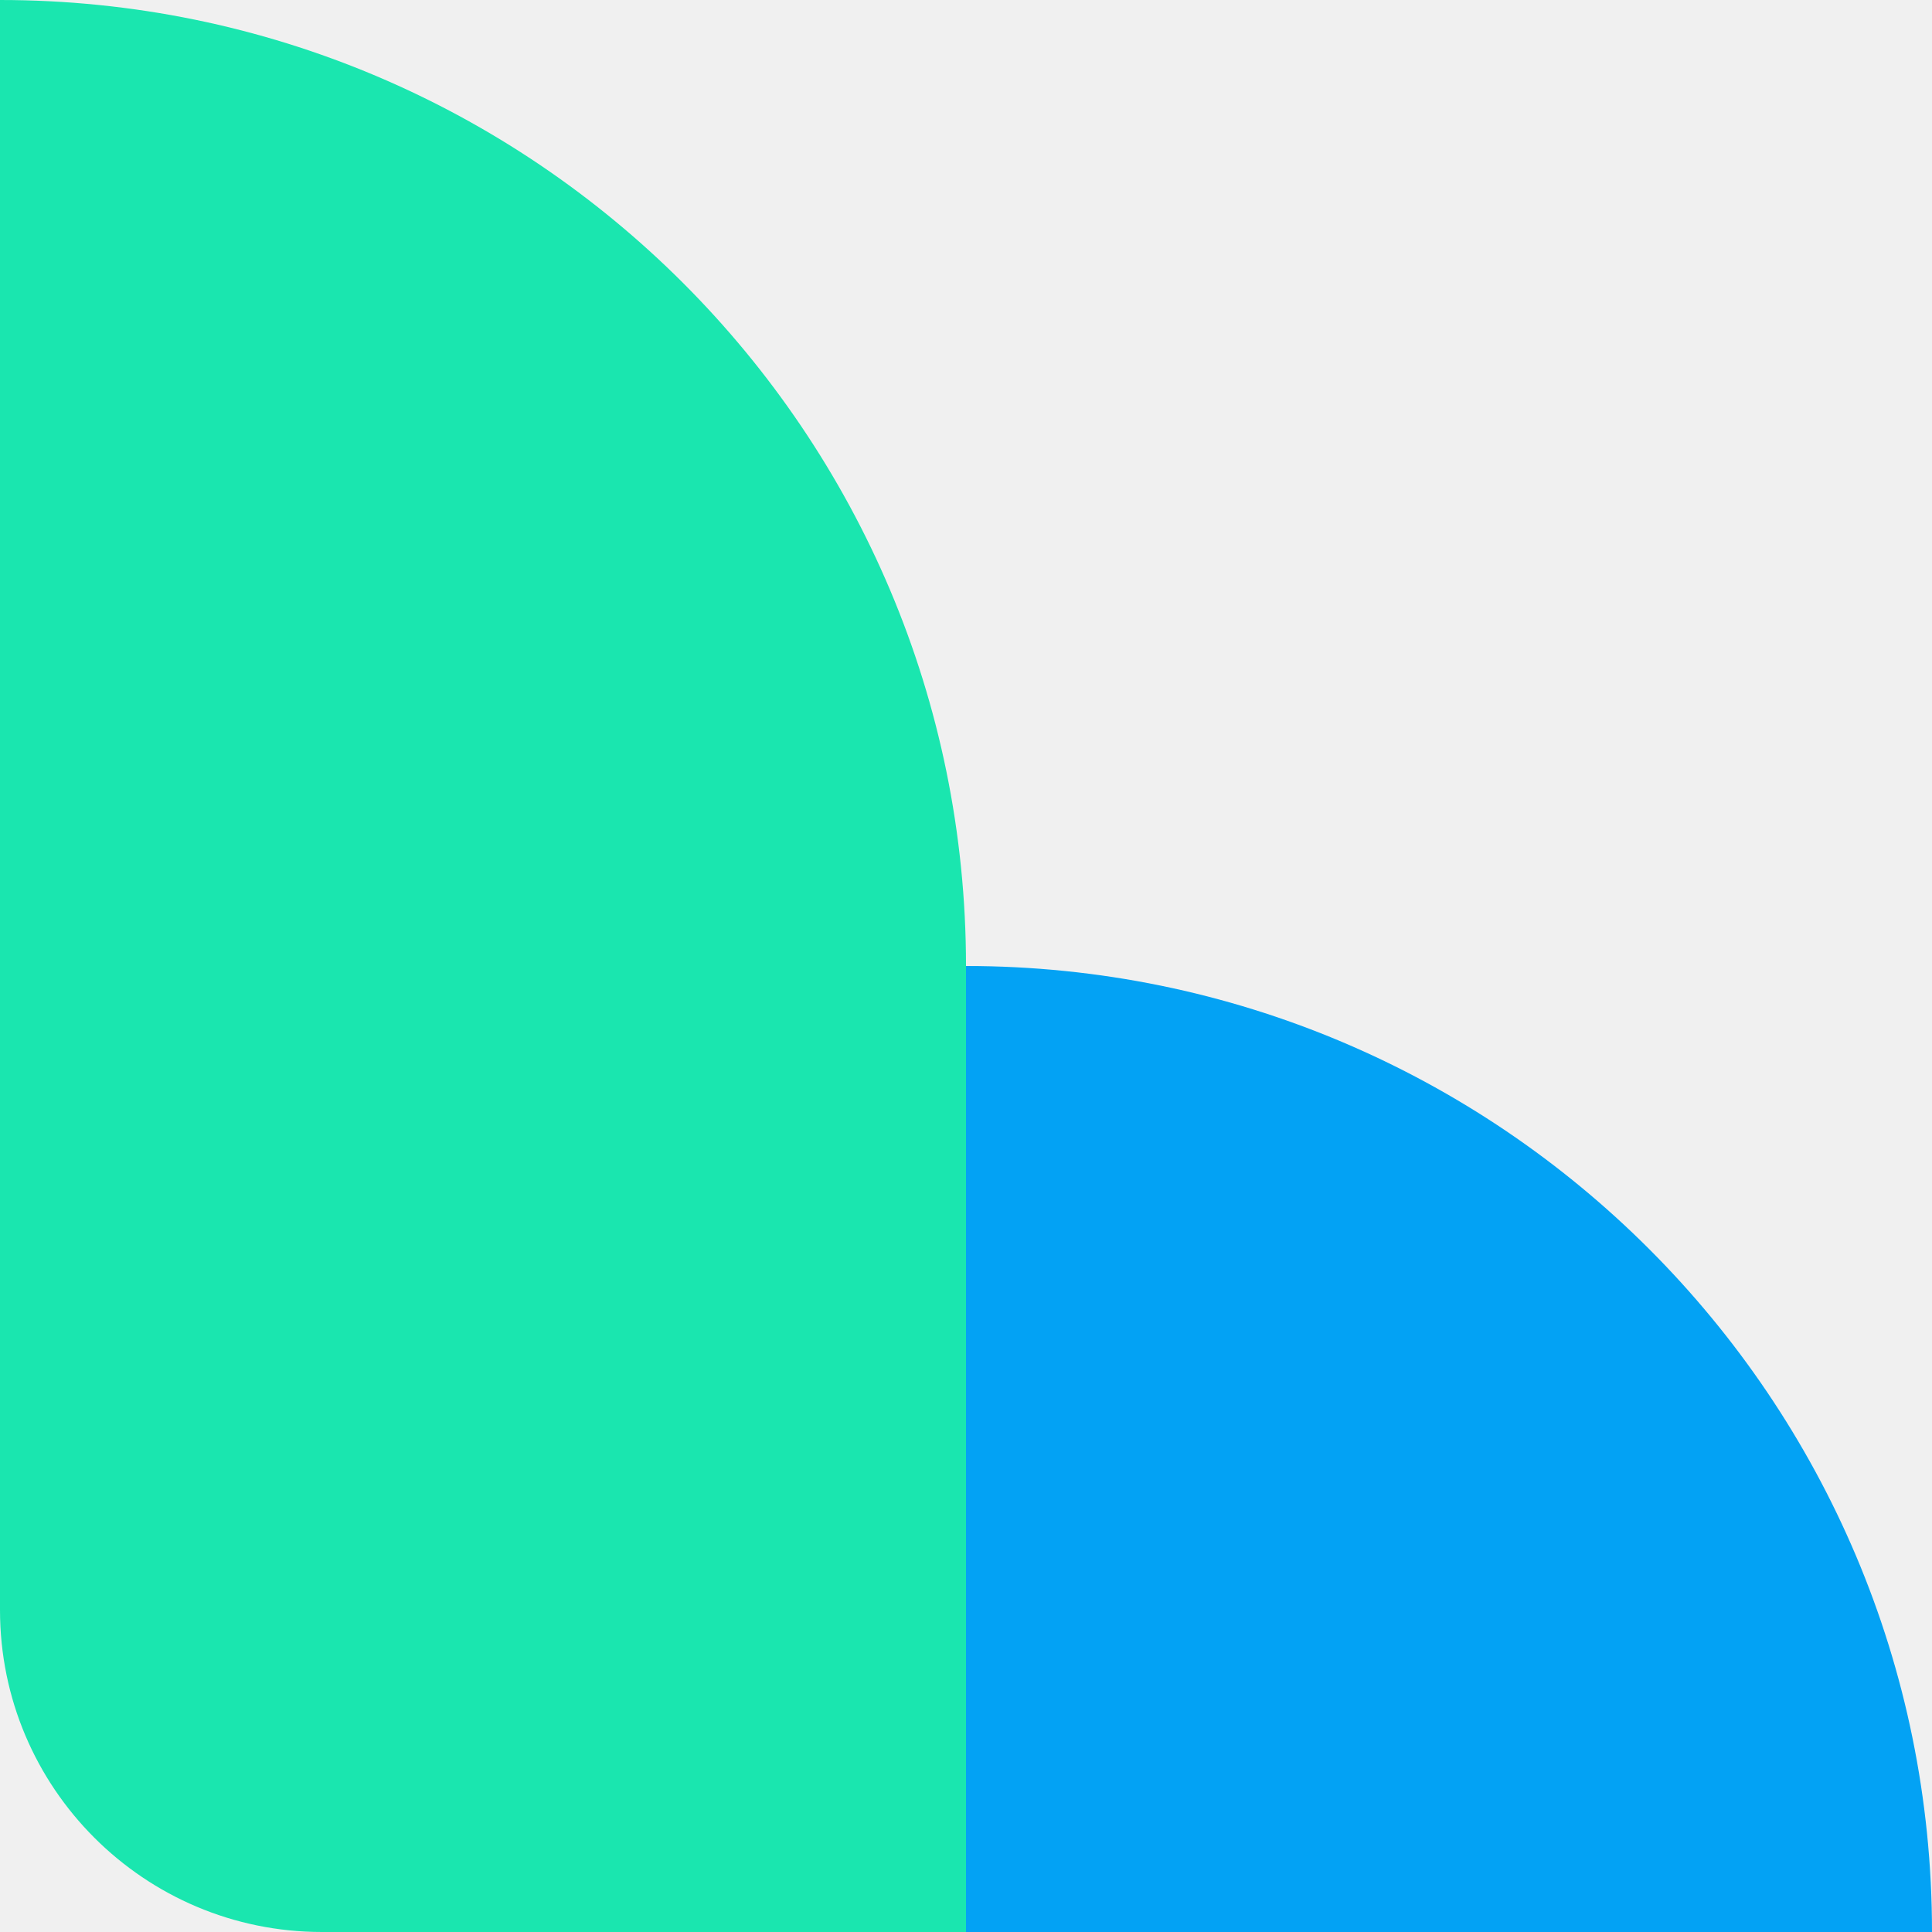
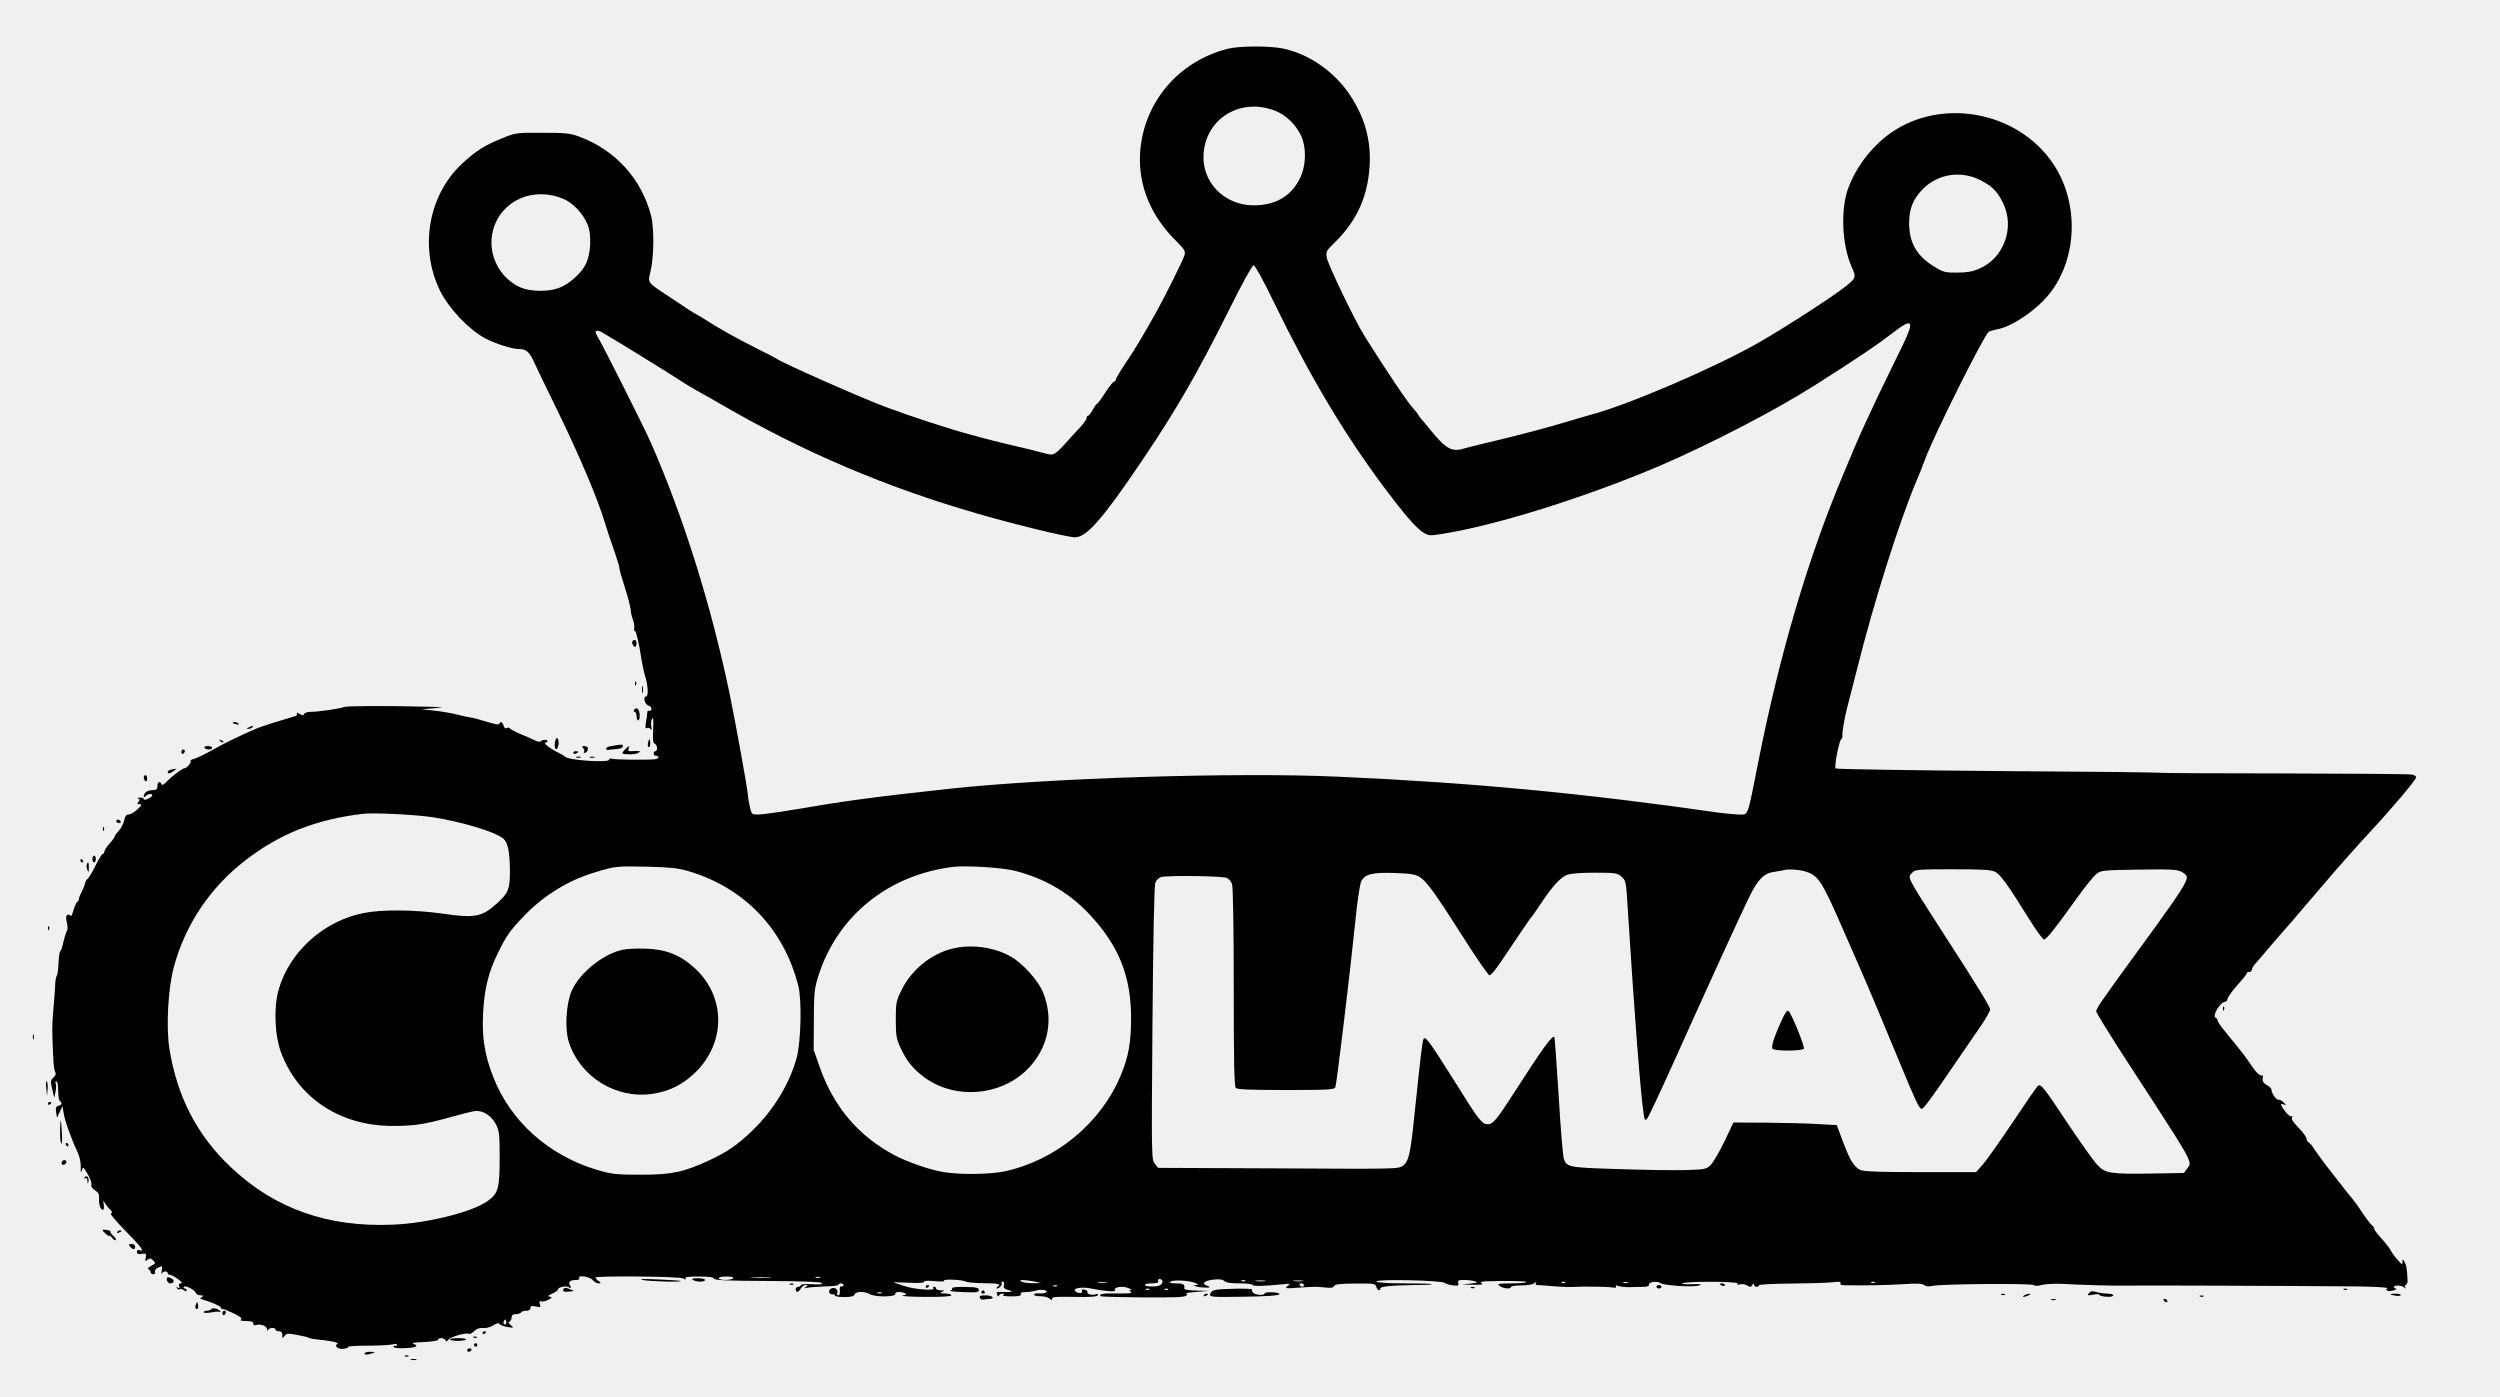
- <svg xmlns="http://www.w3.org/2000/svg" width="24" height="24" viewBox="0 0 24 24" fill="none">
-   <g clip-path="url(#clip0_2995_64669)">
-     <path d="M12 12H0V0C6.627 0 12 5.373 12 12Z" fill="#1AE6AF" />
-     <path d="M12 12H0V24H12V12Z" fill="#1AE6AF" />
-     <path d="M24 24H12V12C18.627 12 24 17.373 24 24Z" fill="#03A2F4" />
+ <svg xmlns="http://www.w3.org/2000/svg" version="1.0" width="1461pt" height="816pt" viewBox="0 0 1461 816" preserveAspectRatio="xMidYMid meet">
+   <g transform="translate(0,816) scale(0.1,-0.1)" fill="#000000" stroke="none">
+     <path d="M7175 7875 c-289 -73 -492 -314 -512 -605 -13 -192 62 -375 216 -524 42 -42 49 -54 44 -75 -6 -25 -116 -246 -168 -339 -77 -137 -124 -216 -177 -294 -32 -48 -58 -92 -58 -98 0 -5 -4 -10 -9 -10 -6 0 -29 -29 -52 -65 -23 -36 -45 -65 -48 -65 -4 0 -15 -16 -25 -35 -11 -19 -23 -35 -28 -35 -4 0 -8 -6 -8 -13 0 -8 -19 -34 -42 -59 -24 -25 -57 -61 -74 -81 -17 -20 -43 -46 -57 -58 -26 -19 -29 -20 -84 -5 -32 9 -116 30 -188 46 -71 17 -143 35 -160 40 -16 5 -48 13 -70 19 -113 30 -345 105 -492 160 -137 50 -602 256 -638 281 -5 4 -66 36 -135 70 -111 56 -204 108 -288 162 -15 10 -34 21 -42 25 -8 4 -33 19 -55 33 -22 15 -79 52 -126 84 -114 74 -114 75 -99 133 22 84 24 259 5 332 -56 216 -209 385 -421 463 -51 19 -80 22 -214 22 -152 1 -157 0 -235 -32 -101 -40 -153 -73 -233 -147 -199 -184 -253 -494 -130 -745 52 -104 169 -227 263 -277 68 -35 158 -63 203 -63 37 0 58 -20 82 -74 10 -23 72 -151 138 -286 126 -258 234 -512 276 -652 14 -46 39 -121 56 -168 16 -47 30 -92 30 -101 0 -9 14 -58 31 -110 17 -52 32 -110 34 -129 1 -19 8 -48 15 -65 6 -16 9 -38 6 -48 -2 -11 -2 -16 2 -12 7 7 27 -73 41 -170 5 -33 14 -73 19 -90 19 -55 23 -125 8 -125 -20 0 -8 -47 13 -53 10 -2 18 -11 18 -20 0 -8 -6 -13 -12 -11 -6 3 -12 -1 -12 -8 0 -7 -3 -33 -8 -57 -5 -33 -4 -42 5 -36 7 4 16 1 22 -6 6 -10 7 -5 4 16 -3 17 -1 37 5 45 7 11 9 -6 6 -63 -3 -60 -1 -80 10 -84 15 -6 18 -43 3 -43 -5 0 -10 -6 -10 -14 0 -8 6 -13 13 -12 6 0 13 -3 15 -9 1 -5 -8 -11 -20 -12 -50 -5 -237 -3 -252 3 -9 3 -16 1 -16 -5 0 -21 -243 -4 -260 18 -3 4 -21 15 -40 24 -44 21 -89 56 -72 57 6 0 12 4 12 9 0 11 -33 9 -41 -2 -3 -4 -19 -1 -35 7 -16 8 -54 25 -84 37 -30 13 -58 28 -61 33 -4 5 -12 5 -19 1 -7 -4 -13 1 -17 14 -6 22 -19 28 -25 11 -2 -7 -29 -2 -73 12 -39 12 -79 23 -90 24 -11 1 -48 9 -83 18 -34 9 -95 19 -135 23 l-72 8 70 6 c67 6 65 6 -40 9 -241 6 -471 5 -485 -2 -20 -9 -150 -28 -194 -28 -19 0 -36 -6 -39 -12 -3 -10 -9 -10 -27 0 -12 8 -19 9 -15 3 3 -6 0 -13 -7 -15 -82 -24 -199 -61 -223 -71 -103 -44 -190 -86 -260 -126 -44 -25 -93 -49 -109 -53 -15 -4 -26 -10 -22 -13 7 -7 -23 -43 -36 -43 -12 0 -77 -49 -106 -80 -16 -17 -25 -21 -29 -12 -8 20 -23 13 -23 -11 0 -20 -5 -24 -32 -25 -29 -1 -47 -15 -48 -37 0 -5 5 -4 12 3 14 14 38 16 38 4 0 -5 -11 -14 -25 -20 -15 -7 -25 -8 -25 -2 0 6 -10 10 -22 9 -13 0 -17 -3 -10 -6 10 -4 10 -8 1 -19 -9 -11 -8 -14 7 -14 16 0 13 -5 -13 -30 -18 -17 -41 -30 -51 -30 -14 0 -21 -9 -26 -34 -4 -18 -18 -46 -31 -60 -14 -15 -25 -30 -25 -35 0 -4 -13 -23 -30 -41 -16 -18 -30 -40 -30 -47 0 -7 -4 -13 -9 -13 -5 0 -24 -30 -42 -67 -18 -38 -39 -72 -46 -78 -7 -5 -15 -19 -17 -30 -2 -11 -11 -33 -20 -50 -9 -16 -16 -36 -16 -42 0 -7 -4 -13 -8 -13 -4 0 -14 -21 -22 -47 -7 -26 -15 -42 -17 -36 -3 7 -10 10 -17 7 -10 -4 -12 -15 -7 -37 8 -37 8 -48 0 -62 -4 -5 -12 -34 -19 -62 -6 -29 -15 -53 -18 -53 -4 0 -8 -30 -10 -67 -1 -37 -6 -72 -11 -77 -4 -6 -9 -33 -9 -61 -1 -27 -6 -93 -11 -145 -8 -83 -7 -139 2 -305 2 -22 6 -46 11 -53 4 -8 0 -19 -12 -30 -17 -15 -18 -22 -7 -67 l12 -50 8 37 c4 20 4 41 0 47 -3 6 -1 11 4 11 7 0 11 -23 11 -54 0 -30 5 -58 10 -61 16 -10 12 -22 -8 -27 -15 -4 -18 -12 -14 -38 l5 -32 16 34 16 33 7 -40 c6 -43 45 -151 80 -225 13 -27 21 -63 20 -90 -1 -34 1 -39 6 -20 7 23 9 22 35 -22 15 -26 24 -53 21 -61 -3 -10 4 -22 21 -33 20 -13 26 -24 24 -48 -2 -35 8 -66 23 -66 5 0 7 14 4 32 -3 18 -3 26 0 18 4 -8 18 -27 32 -43 20 -20 22 -27 10 -27 -9 0 27 -44 83 -101 94 -95 118 -128 84 -115 -9 3 -15 0 -15 -10 0 -12 7 -15 28 -12 26 4 28 2 24 -21 -5 -23 -3 -24 10 -13 13 10 19 10 33 -4 16 -16 15 -18 -12 -32 -16 -9 -23 -17 -15 -19 6 -3 12 -10 12 -17 0 -7 7 -13 15 -13 9 0 14 6 11 14 -3 7 3 17 14 23 28 15 31 13 25 -17 -3 -16 -2 -22 1 -15 7 14 34 16 34 2 0 -5 6 -10 13 -10 7 0 28 -11 47 -25 22 -16 28 -25 17 -25 -11 0 -14 -5 -10 -17 5 -12 3 -14 -7 -8 -9 5 -11 4 -6 -4 4 -6 12 -9 17 -5 5 3 16 0 24 -6 11 -9 15 -9 15 -1 0 6 -5 11 -11 11 -5 0 -8 4 -5 9 8 12 62 -15 70 -34 3 -8 16 -15 28 -15 18 0 20 -2 8 -10 -13 -8 -13 -9 0 -13 59 -18 110 -40 110 -48 0 -5 5 -9 12 -9 6 0 35 -12 65 -26 38 -19 50 -29 41 -35 -8 -6 3 -9 30 -9 30 0 42 -4 42 -15 0 -9 6 -12 15 -9 25 10 65 -5 66 -24 0 -10 3 -12 6 -4 6 14 43 16 43 2 0 -5 9 -10 20 -10 14 0 20 -7 20 -22 0 -20 1 -20 13 -5 11 15 19 16 72 6 33 -6 64 -13 69 -17 5 -3 21 -6 35 -8 92 -9 145 -20 133 -27 -22 -14 4 -34 38 -29 16 2 28 7 25 11 -2 4 51 7 118 7 67 0 132 4 145 8 14 5 22 3 22 -4 0 -6 -5 -8 -10 -5 -5 3 -10 1 -10 -5 0 -7 21 -10 60 -9 69 3 92 12 58 25 -16 6 0 9 59 11 46 2 83 8 83 13 0 15 38 12 43 -2 3 -10 8 -9 18 3 15 18 104 43 119 34 5 -3 19 4 30 15 15 15 32 21 53 19 18 -2 44 5 60 16 19 12 31 15 35 8 4 -6 25 -14 47 -18 38 -6 39 -6 20 11 -14 11 -16 18 -7 21 6 3 12 13 12 24 0 13 7 19 24 19 14 0 28 5 31 10 3 6 17 10 31 10 15 0 24 6 24 16 0 12 7 14 31 9 28 -6 30 -5 24 14 -5 15 -3 19 8 16 7 -3 26 1 41 9 24 12 25 15 9 18 -14 3 -11 7 14 18 18 8 33 18 33 23 0 14 44 25 63 15 16 -8 17 -7 8 10 -12 22 2 32 40 32 11 0 17 5 14 10 -12 20 60 11 78 -10 9 -11 25 -20 34 -20 17 1 17 1 1 14 -10 7 -18 16 -18 20 0 11 490 7 512 -5 15 -8 19 -8 14 0 -5 8 18 11 78 11 58 0 86 -4 88 -12 4 -10 76 -13 312 -14 207 -1 311 -5 318 -12 8 -8 -8 -10 -56 -7 -37 2 -66 0 -66 -6 0 -5 -7 -9 -15 -9 -8 0 -15 -7 -15 -15 0 -21 17 -19 30 5 6 11 18 20 28 20 15 0 15 -2 2 -11 -12 -8 -11 -9 5 -5 11 3 57 6 103 8 45 1 82 5 82 10 0 4 7 8 15 8 8 0 15 -5 15 -10 0 -6 -6 -9 -12 -8 -9 2 -12 -7 -10 -24 2 -16 -2 -28 -9 -28 -6 0 -9 6 -6 14 7 19 -13 35 -33 27 -21 -8 -19 -36 3 -35 9 1 17 -2 17 -7 0 -5 24 -9 54 -9 39 0 55 4 60 15 7 19 59 20 89 2 29 -18 153 -17 149 1 -2 13 26 16 55 5 15 -6 13 -9 -12 -14 -16 -4 41 -7 128 -8 99 -1 157 3 157 9 0 6 -17 10 -37 11 -31 0 -34 2 -18 9 18 8 17 9 -7 9 -16 1 -28 6 -28 11 0 6 -5 10 -11 10 -5 0 -8 -4 -4 -10 9 -14 -112 -5 -165 13 -25 8 -54 18 -65 21 -11 3 24 3 78 0 64 -3 97 -2 97 5 0 7 21 8 62 4 36 -4 59 -2 55 3 -6 11 114 5 128 -6 6 -4 50 -8 99 -9 91 0 111 -5 86 -21 -8 -6 -10 -10 -4 -10 15 0 36 25 27 33 -3 4 -1 7 6 7 8 0 11 -8 8 -20 -4 -16 2 -22 26 -29 35 -10 19 -14 -40 -11 -28 1 -32 -1 -26 -16 4 -11 8 -13 11 -6 2 7 11 12 20 12 12 0 14 -2 4 -8 -6 -5 15 -8 48 -8 44 0 59 4 56 13 -4 8 5 12 27 12 18 0 46 4 62 9 33 10 77 1 57 -12 -7 -4 -25 -6 -40 -5 -15 2 -28 -1 -29 -6 -2 -6 15 -10 36 -10 21 0 46 -6 55 -14 14 -12 17 -12 14 -1 -2 11 23 13 128 11 94 -2 134 1 139 9 5 9 2 10 -12 6 -23 -7 -55 2 -48 14 3 4 -5 10 -16 13 -14 4 -19 1 -16 -7 6 -16 -24 -17 -40 -1 -16 17 41 26 93 15 71 -15 146 -21 140 -12 -11 19 38 29 74 16 19 -7 28 -13 20 -13 -13 -1 -13 -2 0 -11 10 -7 -13 -10 -78 -9 -86 2 -113 -3 -100 -16 3 -3 114 -6 247 -7 175 -1 244 1 253 10 9 9 9 12 -2 14 -8 1 19 4 60 8 l75 6 -73 2 c-39 1 -71 5 -71 10 4 26 -4 32 -48 32 -39 1 -44 3 -30 11 20 12 124 4 148 -12 12 -7 12 -9 0 -9 -31 0 -1 -12 38 -14 45 -3 52 1 21 12 -31 11 -9 29 43 34 33 4 52 1 62 -8 9 -10 38 -14 89 -14 42 0 76 -4 76 -9 0 -9 72 -7 180 4 41 5 43 4 25 -10 -18 -15 -13 -16 65 -10 106 7 96 6 153 1 35 -4 49 -2 53 8 4 11 33 14 123 15 111 1 119 0 124 -19 3 -11 10 -20 17 -20 6 0 9 4 6 9 -8 12 70 20 193 21 57 0 106 2 109 5 3 3 -67 5 -156 5 -107 0 -163 4 -168 11 -9 15 380 7 398 -8 7 -6 29 -12 49 -15 31 -3 35 -1 31 14 -4 15 2 18 34 18 22 0 50 -4 64 -8 21 -6 17 -8 -25 -13 l-50 -6 65 -1 c45 -1 60 1 50 8 -11 7 -5 10 25 12 105 4 235 2 235 -4 0 -5 -39 -8 -87 -8 -80 -1 -86 -2 -69 -15 22 -16 66 -20 66 -6 0 5 27 9 60 9 36 0 67 5 77 13 12 10 14 10 9 2 -5 -9 -1 -13 11 -13 10 0 52 -3 93 -7 41 -3 89 -5 105 -4 68 4 212 2 238 -3 18 -3 25 -1 21 6 -5 8 -1 9 12 3 10 -4 42 -8 69 -7 28 1 65 2 82 2 21 0 32 5 30 13 -3 15 50 22 66 9 18 -15 197 -26 227 -14 19 7 10 9 -43 7 -37 -1 -63 1 -56 5 21 13 332 12 324 -1 -5 -8 -1 -9 13 -5 11 4 30 1 42 -6 17 -11 22 -11 30 2 6 10 10 11 10 3 0 -7 7 -13 15 -13 8 0 15 4 15 9 0 5 87 9 193 10 105 1 214 4 241 8 36 4 47 3 42 -6 -5 -7 2 -11 21 -12 100 -2 244 0 341 6 83 6 116 4 127 -5 10 -8 26 -10 47 -5 49 12 580 16 593 5 7 -6 26 -5 49 1 21 6 75 8 119 6 129 -7 306 -12 372 -10 62 2 1052 -2 1365 -5 100 -2 169 -6 162 -11 -21 -13 13 -22 40 -11 13 5 17 9 11 9 -7 1 -13 5 -13 9 0 13 43 12 59 -1 11 -9 13 -9 8 0 -4 6 -2 13 3 15 6 2 10 12 10 23 -3 68 -7 92 -18 110 -11 20 -11 20 -12 0 0 -17 -4 -16 -27 11 -16 17 -34 42 -42 57 -8 15 -34 49 -58 74 -23 26 -40 49 -38 51 3 3 -3 12 -13 21 -10 9 -36 43 -58 76 -21 33 -49 71 -61 85 -12 14 -34 41 -50 62 -15 20 -46 59 -68 87 -39 49 -90 119 -110 150 -5 9 -16 20 -22 24 -7 4 -13 14 -13 21 0 8 -15 30 -32 49 -52 55 -60 66 -52 79 4 6 3 8 -4 4 -6 -3 -22 9 -36 27 -30 40 -33 52 -9 42 15 -5 15 -3 -2 13 -11 11 -24 17 -28 15 -10 -6 -42 36 -42 56 0 8 -9 19 -20 25 -28 15 -36 28 -31 49 2 9 0 15 -5 12 -9 -6 -35 18 -59 54 -8 13 -27 40 -42 60 -27 35 -36 47 -117 146 -23 27 -41 55 -41 61 0 7 -5 14 -11 16 -24 8 26 93 54 93 7 0 13 9 16 20 2 11 28 46 57 79 30 33 54 63 54 68 0 4 7 8 15 8 8 0 15 6 15 14 0 8 12 27 28 43 15 17 49 56 76 89 28 32 68 79 90 104 23 25 52 59 66 76 42 49 264 309 270 314 3 3 25 28 49 55 24 28 72 80 105 116 134 144 276 312 276 327 0 5 -10 12 -22 15 -12 4 -348 6 -746 7 -399 0 -727 2 -731 4 -3 2 -429 7 -946 10 -517 4 -943 11 -948 15 -9 9 21 163 33 171 5 3 8 12 7 20 -2 22 13 108 28 165 7 28 34 131 59 230 94 377 244 853 346 1095 18 41 40 98 50 125 48 134 345 728 373 747 6 3 27 9 46 13 90 15 240 118 314 216 158 206 166 524 19 747 -212 322 -684 400 -982 163 -101 -81 -179 -190 -221 -306 -43 -123 -34 -328 21 -452 27 -60 26 -66 -16 -102 -60 -53 -341 -236 -524 -342 -253 -145 -768 -367 -985 -423 -31 -9 -94 -27 -139 -41 -101 -31 -305 -85 -456 -120 -63 -15 -128 -31 -144 -36 -73 -23 -108 -2 -206 120 -19 24 -41 49 -47 56 -7 8 -13 16 -13 19 0 2 -14 20 -30 38 -36 39 -150 209 -285 423 -55 87 -216 421 -222 462 -5 31 -1 39 42 81 122 118 186 245 205 407 20 169 -16 319 -113 463 -91 135 -237 236 -387 268 -79 17 -257 16 -325 -1z m279 -363 c59 -23 117 -78 147 -140 35 -71 33 -178 -4 -254 -52 -105 -143 -158 -271 -158 -174 0 -307 140 -292 307 18 206 220 324 420 245z m4111 -401 c73 -35 107 -67 141 -138 70 -142 5 -322 -139 -383 -38 -17 -72 -23 -128 -23 -70 -1 -82 2 -134 34 -102 61 -148 140 -148 254 0 86 23 143 82 202 85 85 216 107 326 54z m-8273 -113 c56 -24 112 -82 140 -146 27 -60 22 -177 -10 -238 -28 -55 -102 -119 -159 -138 -66 -23 -167 -20 -223 5 -128 58 -196 205 -157 340 50 170 236 250 409 177z m4152 -603 c211 -434 408 -766 646 -1085 117 -156 185 -235 228 -262 31 -19 38 -20 110 -8 311 48 842 215 1272 398 289 124 674 323 905 470 263 167 363 235 449 301 123 96 137 83 68 -61 -28 -57 -90 -186 -140 -288 -49 -102 -113 -241 -142 -310 -29 -69 -58 -138 -65 -155 -206 -488 -371 -1044 -496 -1670 -70 -353 -60 -325 -117 -325 -26 1 -76 5 -112 10 -799 115 -1446 176 -2230 211 -595 27 -1701 -8 -2275 -71 -442 -48 -610 -71 -902 -121 -94 -16 -189 -29 -211 -29 -40 0 -40 0 -51 50 -6 28 -11 59 -11 69 0 23 -71 416 -104 576 -107 518 -271 1043 -461 1475 -42 96 -284 576 -315 627 -20 32 -5 40 33 18 55 -31 420 -256 462 -285 22 -15 65 -40 95 -57 30 -16 98 -55 150 -85 468 -271 950 -476 1477 -628 226 -66 532 -140 576 -140 67 0 163 110 391 448 199 295 323 509 508 880 75 151 136 262 144 262 8 0 58 -90 118 -215z m-4914 -3011 c170 -27 357 -83 409 -123 29 -22 40 -76 41 -194 0 -102 -9 -125 -73 -184 -88 -81 -132 -90 -315 -63 -168 24 -359 26 -468 4 -231 -46 -429 -223 -494 -442 -32 -105 -25 -275 14 -377 102 -266 347 -425 652 -425 125 0 183 9 339 52 61 17 124 33 140 35 45 6 96 -26 123 -77 20 -40 22 -58 22 -197 0 -178 -8 -207 -69 -251 -89 -65 -353 -131 -557 -139 -379 -16 -690 94 -945 336 -197 185 -315 414 -359 693 -20 124 -8 350 25 473 66 249 213 469 420 628 201 155 411 238 685 271 63 8 313 -5 410 -20z m1490 -314 c328 -96 560 -337 645 -670 22 -84 16 -333 -10 -425 -43 -153 -137 -306 -262 -426 -85 -81 -142 -120 -246 -169 -150 -70 -221 -85 -402 -85 -146 0 -168 3 -255 28 -284 84 -509 286 -609 547 -48 124 -65 226 -58 365 7 144 31 242 86 354 52 105 69 130 155 220 115 119 258 207 416 254 115 35 123 36 305 32 128 -3 175 -8 235 -25z m1912 1 c173 -45 311 -125 429 -248 176 -186 249 -365 249 -613 0 -143 -15 -226 -60 -334 -117 -281 -381 -498 -682 -562 -84 -17 -256 -20 -351 -4 -80 12 -218 60 -295 102 -207 111 -350 281 -431 510 l-36 103 1 175 c1 160 3 182 27 258 111 349 407 589 787 636 77 9 286 -4 362 -23z m4611 -2 c82 -22 102 -52 227 -339 40 -91 87 -199 105 -240 44 -99 123 -289 225 -535 93 -226 116 -275 130 -275 11 0 54 57 192 260 58 85 129 188 157 229 28 41 51 82 51 90 0 18 -56 110 -281 459 -213 332 -203 311 -172 344 15 16 36 18 235 18 176 0 225 -3 248 -15 31 -16 78 -82 199 -277 40 -65 79 -118 86 -118 15 0 63 61 198 249 45 63 95 124 110 135 26 20 44 21 247 24 184 3 224 1 249 -13 17 -8 31 -22 31 -31 0 -29 -41 -93 -187 -295 -82 -112 -176 -241 -209 -287 -32 -46 -76 -107 -96 -135 -21 -29 -38 -59 -38 -67 0 -8 81 -139 179 -290 276 -423 340 -525 357 -565 15 -36 14 -40 -4 -64 l-19 -26 -179 -3 c-251 -4 -280 0 -327 50 -22 23 -99 132 -174 244 -139 210 -155 230 -173 219 -5 -3 -71 -98 -146 -211 -75 -112 -154 -224 -176 -249 l-40 -45 -326 0 c-240 0 -333 4 -351 13 -37 19 -59 55 -100 163 l-37 99 -110 6 c-60 4 -196 7 -301 8 l-193 1 -53 -112 c-30 -62 -67 -124 -81 -138 -26 -23 -35 -25 -149 -28 -67 -2 -244 1 -394 6 -289 9 -295 11 -314 60 -5 13 -19 178 -30 366 -12 187 -23 343 -25 345 -12 13 -67 -62 -237 -327 -102 -158 -122 -182 -153 -182 -33 0 -52 24 -184 236 -154 245 -180 281 -190 263 -8 -14 -14 -64 -55 -454 -22 -216 -33 -262 -64 -286 -26 -21 -32 -21 -729 -17 l-704 3 -19 24 c-20 24 -20 39 -14 820 4 494 10 806 17 823 6 16 20 29 36 33 42 10 362 6 383 -6 11 -6 24 -21 29 -35 6 -15 10 -261 10 -603 0 -435 3 -580 12 -589 9 -9 88 -12 294 -12 254 0 282 2 288 17 8 20 89 698 117 973 10 107 26 209 33 227 21 45 65 56 201 51 89 -3 118 -8 143 -24 39 -25 89 -93 256 -356 76 -120 144 -218 151 -218 7 0 35 33 62 73 137 204 177 262 182 267 4 3 29 39 56 80 65 98 112 150 152 167 22 8 76 13 162 13 121 0 132 -2 157 -23 25 -22 27 -29 35 -163 41 -652 77 -1113 95 -1228 5 -32 8 -36 19 -25 8 8 77 156 155 329 180 401 390 861 442 967 51 104 86 140 147 148 25 4 51 8 56 10 21 7 82 4 118 -6z m-6258 -2379 c-3 -5 -24 -10 -46 -10 -21 0 -39 5 -39 10 0 6 21 10 46 10 27 0 43 -4 39 -10z m213 3 c-26 -2 -71 -2 -100 0 -29 2 -8 3 47 3 55 0 79 -1 53 -3z m295 0 c-7 -2 -19 -2 -25 0 -7 3 -2 5 12 5 14 0 19 -2 13 -5z m2000 -28 c-6 -18 -28 -25 -70 -23 -47 2 -41 18 7 18 22 0 39 3 39 8 -3 16 2 21 15 16 8 -3 12 -12 9 -19z m-748 6 l40 -9 -50 -1 c-27 0 -57 4 -65 9 -12 8 -10 10 10 9 14 0 43 -4 65 -8z m1232 3 c-3 -3 -12 -4 -19 -1 -8 3 -5 6 6 6 11 1 17 -2 13 -5z m116 -1 c-13 -2 -35 -2 -50 0 -16 2 -5 4 22 4 28 0 40 -2 28 -4z m220 0 c-13 -2 -35 -2 -50 0 -16 2 -5 4 22 4 28 0 40 -2 28 -4z m-1150 -10 c-13 -2 -33 -2 -45 0 -13 2 -3 4 22 4 25 0 35 -2 23 -4z m2684 1 c-3 -3 -12 -4 -19 -1 -8 3 -5 6 6 6 11 1 17 -2 13 -5z m366 -1 c-7 -2 -19 -2 -25 0 -7 3 -2 5 12 5 14 0 19 -2 13 -5z m1444 1 c-3 -3 -12 -4 -19 -1 -8 3 -5 6 6 6 11 1 17 -2 13 -5z m-3337 -14 c0 -5 -4 -10 -9 -10 -6 0 -13 5 -16 10 -3 6 1 10 9 10 9 0 16 -4 16 -10z m-1443 -6 c-3 -3 -12 -4 -19 -1 -8 3 -5 6 6 6 11 1 17 -2 13 -5z m540 -20 c-3 -3 -12 -4 -19 -1 -8 3 -5 6 6 6 11 1 17 -2 13 -5z m110 0 c-3 -3 -12 -4 -19 -1 -8 3 -5 6 6 6 11 1 17 -2 13 -5z m-1674 -21 c-7 -2 -19 -2 -25 0 -7 3 -2 5 12 5 14 0 19 -2 13 -5z m-2197 -180 c-10 -10 -19 5 -10 18 6 11 8 11 12 0 2 -7 1 -15 -2 -18z" />
+     <path d="M3640 2610 c-114 -24 -250 -133 -298 -238 -34 -77 -43 -224 -17 -304 67 -204 278 -333 491 -300 100 16 175 54 250 127 178 176 175 444 -9 610 -82 74 -164 107 -282 111 -49 2 -110 -1 -135 -6z" />
+     <path d="M5565 2616 c-123 -30 -238 -123 -296 -241 -32 -66 -34 -75 -34 -175 0 -93 4 -112 27 -162 37 -80 73 -124 140 -174 186 -137 467 -107 619 65 107 120 135 275 77 426 -27 72 -123 178 -196 218 -98 53 -227 70 -337 43z" />
+     <path d="M10421 2216 c-53 -113 -74 -178 -61 -186 22 -14 177 -12 182 2 5 14 -71 201 -89 219 -7 7 -17 -4 -32 -35z" />
+     <path d="M3697 4414 c-8 -8 3 -34 14 -34 5 0 9 9 9 20 0 19 -11 26 -23 14z" />
+     <path d="M3711 4164 c0 -11 3 -14 6 -6 3 7 2 16 -1 19 -3 4 -6 -2 -5 -13z" />
+     <path d="M3752 4130 c0 -19 2 -27 5 -17 2 9 2 25 0 35 -3 9 -5 1 -5 -18z" />
+     <path d="M3705 4010 c-3 -5 -1 -10 4 -10 6 0 11 -11 11 -25 0 -14 5 -25 10 -25 6 0 10 16 8 35 -2 33 -20 47 -33 25z" />
+     <path d="M1360 3936 c0 -2 9 -6 20 -9 11 -3 18 -1 14 4 -5 9 -34 13 -34 5z" />
+     <path d="M1455 3910 c-16 -7 -17 -9 -3 -9 9 -1 20 4 23 9 7 11 7 11 -20 0z" />
+     <path d="M3242 3814 c-1 -25 2 -34 10 -32 15 5 17 60 3 65 -5 1 -11 -13 -13 -33z" />
+     <path d="M1287 3829 c7 -7 15 -10 18 -7 3 3 -2 9 -12 12 -14 6 -15 5 -6 -5z" />
+     <path d="M3787 3820 c-3 -11 -1 -23 4 -26 5 -3 9 6 9 20 0 31 -6 34 -13 6z" />
+     <path d="M3577 3801 c-21 -3 -36 -10 -35 -16 2 -5 6 -9 10 -8 3 1 25 4 47 5 25 2 41 8 41 16 0 13 -2 13 -63 3z" />
+     <path d="M1195 3790 c3 -5 15 -10 26 -10 10 0 19 5 19 10 0 6 -12 10 -26 10 -14 0 -23 -4 -19 -10z" />
+     <path d="M3409 3787 c6 -8 8 -17 4 -20 -3 -4 -2 -7 4 -7 13 0 24 25 16 34 -4 3 -13 6 -21 6 -11 0 -12 -3 -3 -13z" />
+     <path d="M3665 3792 c-5 -4 -15 -14 -22 -23 -11 -13 -7 -16 30 -17 23 -1 49 2 57 8 13 9 13 10 0 11 -8 1 -26 0 -39 -1 -18 -1 -22 2 -18 14 7 18 6 19 -8 8z" />
+     <path d="M1060 3764 c0 -8 5 -12 10 -9 6 3 10 10 10 16 0 5 -4 9 -10 9 -5 0 -10 -7 -10 -16z" />
+     <path d="M3350 3760 c0 -5 7 -7 15 -4 8 4 15 8 15 10 0 2 -7 4 -15 4 -8 0 -15 -4 -15 -10z" />
+     <path d="M3368 3733 c6 -2 18 -2 25 0 6 3 1 5 -13 5 -14 0 -19 -2 -12 -5z" />
+     <path d="M3448 3733 c6 -2 18 -2 25 0 6 3 1 5 -13 5 -14 0 -19 -2 -12 -5z" />
+     <path d="M1003 3663 c-13 -2 -23 -9 -23 -14 0 -13 13 -11 36 6 10 8 17 14 14 13 -3 0 -15 -3 -27 -5z" />
+     <path d="M840 3616 c0 -8 5 -18 10 -21 6 -3 10 3 10 14 0 12 -4 21 -10 21 -5 0 -10 -6 -10 -14z" />
+     <path d="M680 3360 c0 -5 7 -10 16 -10 8 0 12 5 9 10 -3 6 -10 10 -16 10 -5 0 -9 -4 -9 -10z" />
+     <path d="M601 3314 c0 -11 3 -14 6 -6 3 7 2 16 -1 19 -3 4 -6 -2 -5 -13z" />
+     <path d="M540 3140 c0 -11 5 -20 10 -20 6 0 10 9 10 20 0 11 -4 20 -10 20 -5 0 -10 -9 -10 -20z" />
+     <path d="M470 3130 c0 -5 5 -10 11 -10 5 0 7 5 4 10 -3 6 -8 10 -11 10 -2 0 -4 -4 -4 -10z" />
+     <path d="M507 3108 c-2 -7 -1 -22 4 -33 6 -16 8 -14 8 13 1 33 -4 41 -12 20z" />
+     <path d="M281 2734 c0 -11 3 -14 6 -6 3 7 2 16 -1 19 -3 4 -6 -2 -5 -13z" />
+     <path d="M12991 2264 c0 -11 3 -14 6 -6 3 7 2 16 -1 19 -3 4 -6 -2 -5 -13z" />
+     <path d="M192 2100 c0 -14 2 -19 5 -12 2 6 2 18 0 25 -3 6 -5 1 -5 -13z" />
+     <path d="M270 1802 l5 -47 3 39 c2 21 0 42 -5 47 -4 4 -6 -13 -3 -39z" />
+     <path d="M280 1709 c0 -5 5 -7 10 -4 6 3 10 8 10 11 0 2 -4 4 -10 4 -5 0 -10 -5 -10 -11z" />
+     <path d="M351 1558 c0 -42 2 -79 7 -81 4 -3 6 20 4 51 -5 98 -9 110 -11 30z" />
+     <path d="M385 1470 c3 -5 8 -10 11 -10 2 0 4 5 4 10 0 6 -5 10 -11 10 -5 0 -7 -4 -4 -10z" />
+     <path d="M360 1364 c0 -17 22 -14 28 4 2 7 -3 12 -12 12 -9 0 -16 -7 -16 -16z" />
+     <path d="M495 1279 c-5 -8 -4 -10 3 -5 8 5 12 -1 13 -16 1 -18 2 -19 6 -4 6 23 -12 43 -22 25z" />
+     <path d="M600 971 c0 -9 40 -42 40 -33 0 4 7 -2 15 -12 8 -11 18 -17 21 -13 4 4 -2 15 -14 25 -12 11 -19 21 -16 24 2 3 -7 8 -21 10 -14 3 -25 2 -25 -1z" />
+     <path d="M685 960 c-3 -6 1 -7 9 -4 18 7 21 14 7 14 -6 0 -13 -4 -16 -10z" />
+     <path d="M760 875 c7 -8 16 -15 21 -15 5 0 9 7 9 15 0 9 -9 15 -21 15 -18 0 -19 -2 -9 -15z" />
+     <path d="M977 694 c-9 -10 4 -34 18 -34 23 0 27 18 7 29 -11 6 -22 8 -25 5z" />
+     <path d="M3755 680 c39 -9 233 -14 224 -6 -2 2 -62 6 -134 9 -85 4 -116 3 -90 -3z" />
+     <path d="M4050 680 c20 -13 70 -13 70 0 0 6 -19 10 -42 10 -32 0 -39 -3 -28 -10z" />
+     <path d="M4618 653 c7 -3 16 -2 19 1 4 3 -2 6 -13 5 -11 0 -14 -3 -6 -6z" />
+     <path d="M10050 656 c0 -2 7 -6 15 -10 8 -3 15 -1 15 4 0 6 -7 10 -15 10 -8 0 -15 -2 -15 -4z" />
+     <path d="M5410 639 c0 -5 5 -7 10 -4 6 3 10 8 10 11 0 2 -4 4 -10 4 -5 0 -10 -5 -10 -11z" />
+     <path d="M9680 640 c0 -5 7 -10 15 -10 8 0 15 5 15 10 0 6 -7 10 -15 10 -8 0 -15 -4 -15 -10z" />
+     <path d="M3294 629 c-9 -15 1 -21 32 -17 l29 3 -27 12 c-18 8 -29 9 -34 2z" />
+     <path d="M5564 631 c4 -5 -2 -11 -11 -14 -10 -2 24 -6 75 -8 80 -3 92 -2 92 12 0 14 -14 17 -81 18 -50 1 -78 -2 -75 -8z" />
+     <path d="M8598 633 c7 -3 16 -2 19 1 4 3 -2 6 -13 5 -11 0 -14 -3 -6 -6z" />
+     <path d="M7100 621 c-14 -3 -26 -14 -28 -24 -3 -17 9 -18 199 -15 134 2 204 7 206 14 2 6 -14 11 -42 12 -25 1 -45 -2 -45 -7 0 -13 -52 -10 -66 4 -7 7 -10 15 -7 19 8 8 -184 6 -217 -3z" />
+     <path d="M13698 623 c7 -3 16 -2 19 1 4 3 -2 6 -13 5 -11 0 -14 -3 -6 -6z" />
+     <path d="M5735 610 c-3 -5 1 -10 10 -10 9 0 13 5 10 10 -3 6 -8 10 -10 10 -2 0 -7 -4 -10 -10z" />
+     <path d="M12208 603 c-12 -14 -9 -15 25 -9 20 4 37 3 37 -2 0 -4 18 -9 40 -10 23 -2 40 2 40 8 0 5 -15 10 -33 10 -17 0 -46 4 -64 9 -25 7 -35 6 -45 -6z" />
+     <path d="M7035 590 c-3 -6 1 -7 9 -4 18 7 21 14 7 14 -6 0 -13 -4 -16 -10z" />
+     <path d="M11698 593 c7 -3 16 -2 19 1 4 3 -2 6 -13 5 -11 0 -14 -3 -6 -6z" />
+     <path d="M11830 590 c-18 -12 -2 -12 25 0 13 6 15 9 5 9 -8 0 -22 -4 -30 -9z" />
+     <path d="M13970 596 c0 -2 14 -6 30 -8 17 -3 30 -1 30 4 0 4 -13 8 -30 8 -16 0 -30 -2 -30 -4z" />
+     <path d="M5726 576 c3 -8 13 -13 22 -11 9 2 25 4 35 4 36 2 15 21 -23 21 -30 0 -38 -3 -34 -14z" />
+     <path d="M12858 583 c7 -3 16 -2 19 1 4 3 -2 6 -13 5 -11 0 -14 -3 -6 -6z" />
+     <path d="M11988 563 c6 -2 18 -2 25 0 6 3 1 5 -13 5 -14 0 -19 -2 -12 -5z" />
+     <path d="M12645 560 c3 -5 11 -10 16 -10 6 0 7 5 4 10 -3 6 -11 10 -16 10 -6 0 -7 -4 -4 -10z" />
+     <path d="M1145 537 c-4 -10 -5 -21 -1 -24 10 -10 18 4 13 24 -4 17 -4 17 -12 0z" />
+     <path d="M1234 509 c-3 -5 -14 -9 -25 -9 -10 0 -19 -4 -19 -9 0 -4 19 -5 42 -1 24 5 47 6 52 3 5 -4 6 -1 3 4 -9 15 -46 23 -53 12z" />
+     <path d="M1300 484 c0 -8 5 -12 10 -9 6 3 10 10 10 16 0 5 -4 9 -10 9 -5 0 -10 -7 -10 -16z" />
+     <path d="M2820 369 c0 -5 5 -7 10 -4 6 3 10 8 10 11 0 2 -4 4 -10 4 -5 0 -10 -5 -10 -11z" />
+     <path d="M2768 343 c7 -3 16 -2 19 1 4 3 -2 6 -13 5 -11 0 -14 -3 -6 -6z" />
+     <path d="M2630 332 c0 -5 22 -8 49 -8 27 1 47 4 44 9 -6 10 -93 9 -93 -1z" />
+     <path d="M2770 300 c0 -5 5 -10 10 -10 6 0 10 5 10 10 0 6 -4 10 -10 10 -5 0 -10 -4 -10 -10z" />
+     <path d="M2730 270 c0 -5 4 -10 9 -10 6 0 13 5 16 10 3 6 -1 10 -9 10 -9 0 -16 -4 -16 -10z" />
+     <path d="M2130 250 c0 -6 11 -8 28 -4 39 10 40 14 4 14 -18 0 -32 -5 -32 -10z" />
+     <path d="M2368 233 c7 -3 16 -2 19 1 4 3 -2 6 -13 5 -11 0 -14 -3 -6 -6z" />
+     <path d="M2403 213 c9 -2 23 -2 30 0 6 3 -1 5 -18 5 -16 0 -22 -2 -12 -5z" />
  </g>
-   <defs>
-     <clipPath id="clip0_2995_64669">
-       <path d="M0 0H24V24H4C1.791 24 0 22.209 0 20V0Z" fill="white" />
-     </clipPath>
-   </defs>
</svg>
